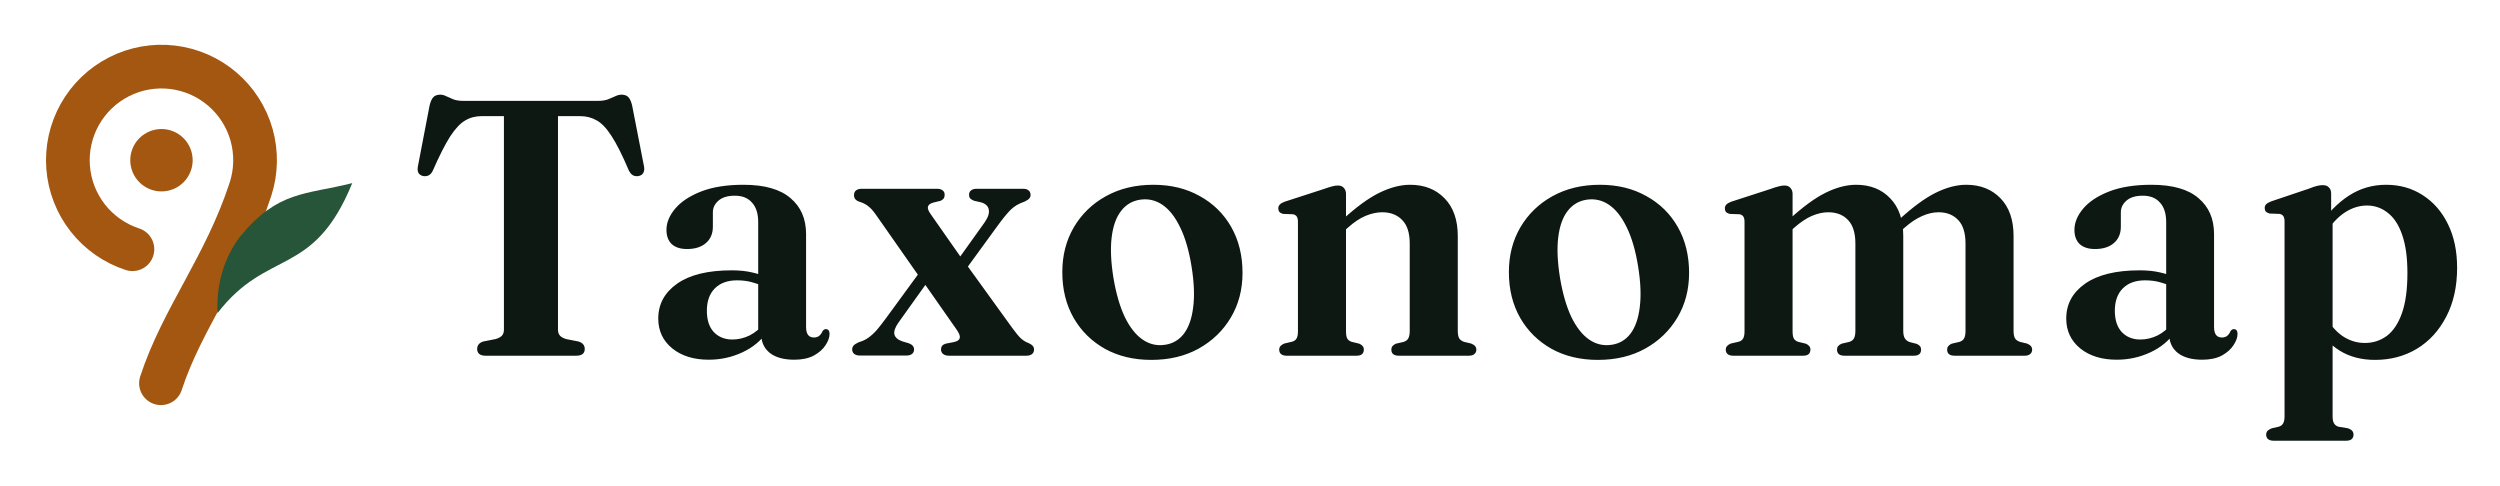
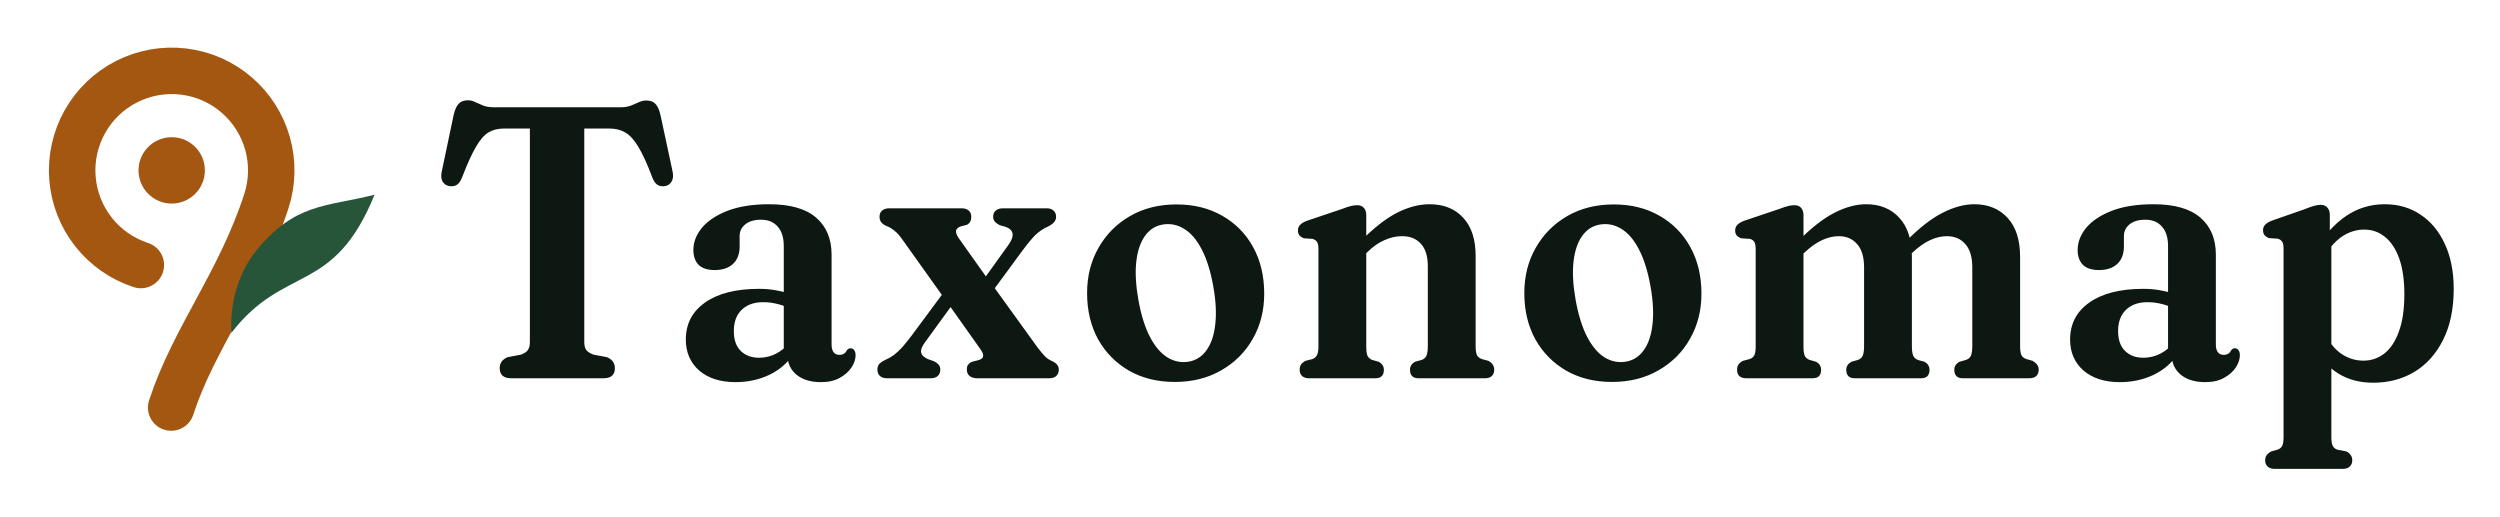
- <svg xmlns="http://www.w3.org/2000/svg" width="721" height="140" viewBox="85 73 721 140" role="img" aria-label="Taxonomap">
+ <svg xmlns="http://www.w3.org/2000/svg" width="678" height="140" viewBox="85 73 678 140" role="img" aria-label="Taxonomap">
  <path d="M122.567 119.237C122.574 121.624 123.53 123.91 125.223 125.592C126.916 127.274 129.208 128.215 131.595 128.207C133.982 128.2 136.267 127.244 137.95 125.551C139.632 123.858 140.573 121.565 140.565 119.179C140.557 116.792 139.602 114.506 137.908 112.824C136.216 111.142 133.924 110.201 131.537 110.209C129.15 110.217 126.864 111.172 125.182 112.865C123.499 114.558 122.559 116.851 122.567 119.237Z" fill="#a45710" />
  <path d="M131.421 183.526C137.558 164.703 149.981 149.822 157.234 127.576C158.889 122.499 159.002 117.046 157.557 111.906C156.113 106.765 153.177 102.168 149.12 98.696C145.062 95.225 140.068 93.034 134.766 92.401C129.463 91.768 124.093 92.721 119.333 95.141C114.573 97.56 110.637 101.337 108.023 105.993C105.41 110.649 104.235 115.976 104.649 121.299C105.063 126.623 107.046 131.705 110.347 135.901C113.649 140.098 118.121 143.221 123.197 144.876" fill="none" stroke="#a45710" stroke-width="12.599" stroke-linecap="round" stroke-linejoin="round" />
  <path d="M186.587 125.813C175.399 153.248 162.192 144.521 147.741 163.286C147.342 154.902 149.668 147.172 154.325 141.135C165.147 127.967 173.107 129.189 186.587 125.813Z" fill="#27553a" />
-   <path d="M218.571 102.086H257.526C258.611 102.086 259.538 101.946 260.308 101.666C261.113 101.351 261.813 101.054 262.408 100.774C263.038 100.459 263.651 100.301 264.246 100.301C265.086 100.301 265.733 100.529 266.188 100.984C266.643 101.439 267.011 102.226 267.291 103.346L270.703 120.829C270.878 121.634 270.826 122.299 270.546 122.824C270.301 123.314 269.846 123.629 269.181 123.769C268.586 123.874 268.043 123.804 267.553 123.559C267.098 123.314 266.696 122.841 266.346 122.141C264.491 117.766 262.828 114.459 261.358 112.219C259.923 109.979 258.488 108.474 257.053 107.704C255.653 106.899 254.078 106.496 252.328 106.496H245.923V168.079C245.923 168.849 246.133 169.444 246.553 169.864C246.973 170.284 247.586 170.599 248.391 170.809L251.856 171.491C253.046 171.876 253.641 172.594 253.641 173.644C253.641 174.939 252.818 175.586 251.173 175.586H225.028C224.223 175.586 223.611 175.411 223.191 175.061C222.806 174.711 222.613 174.239 222.613 173.644C222.613 172.594 223.191 171.876 224.346 171.491L227.811 170.809C228.651 170.599 229.281 170.284 229.701 169.864C230.121 169.444 230.331 168.849 230.331 168.079V106.496H223.873C222.123 106.496 220.548 106.916 219.148 107.756C217.748 108.561 216.313 110.084 214.843 112.324C213.408 114.564 211.746 117.836 209.856 122.141C209.541 122.841 209.138 123.314 208.648 123.559C208.193 123.804 207.651 123.874 207.021 123.769C206.391 123.629 205.936 123.314 205.656 122.824C205.411 122.299 205.376 121.634 205.551 120.829L208.911 103.346C209.191 102.226 209.558 101.439 210.013 100.984C210.468 100.529 211.133 100.301 212.008 100.301C212.568 100.301 213.146 100.459 213.741 100.774C214.336 101.054 215.018 101.351 215.788 101.666C216.558 101.946 217.486 102.086 218.571 102.086ZM304.558 169.496V168.499L303.665 168.446V137.051C303.665 134.601 303.07 132.729 301.88 131.434C300.725 130.104 299.08 129.439 296.945 129.439C294.88 129.439 293.305 129.911 292.22 130.856C291.135 131.801 290.593 132.921 290.593 134.216V138.364C290.593 140.359 289.928 141.934 288.598 143.089C287.268 144.244 285.448 144.821 283.138 144.821C281.248 144.821 279.778 144.349 278.728 143.404C277.713 142.424 277.205 141.059 277.205 139.309C277.205 137.209 278.045 135.161 279.725 133.166C281.405 131.171 283.89 129.526 287.18 128.231C290.505 126.936 294.583 126.289 299.413 126.289C305.468 126.289 309.983 127.566 312.958 130.121C315.968 132.641 317.473 136.106 317.473 140.516V167.291C317.473 168.306 317.665 169.076 318.05 169.601C318.435 170.091 318.995 170.336 319.73 170.336C320.36 170.336 320.868 170.179 321.253 169.864C321.673 169.514 321.988 169.076 322.198 168.551C322.338 168.341 322.478 168.184 322.618 168.079C322.793 167.974 322.985 167.921 323.195 167.921C323.545 167.921 323.808 168.044 323.983 168.289C324.158 168.534 324.245 168.866 324.245 169.286C324.245 170.301 323.86 171.386 323.09 172.541C322.355 173.696 321.235 174.694 319.73 175.534C318.225 176.339 316.335 176.741 314.06 176.741C311.05 176.741 308.705 176.094 307.025 174.799C305.38 173.469 304.558 171.701 304.558 169.496ZM274.843 164.876C274.843 160.711 276.663 157.351 280.303 154.796C283.943 152.241 289.193 150.964 296.053 150.964C298.223 150.964 300.13 151.156 301.775 151.541C303.42 151.891 304.873 152.381 306.133 153.011L305.24 155.584C304.05 155.059 302.843 154.639 301.618 154.324C300.393 154.009 299.045 153.851 297.575 153.851C294.845 153.851 292.71 154.621 291.17 156.161C289.63 157.701 288.86 159.854 288.86 162.619C288.86 165.314 289.543 167.379 290.908 168.814C292.273 170.214 294.04 170.914 296.21 170.914C297.96 170.914 299.64 170.511 301.25 169.706C302.86 168.866 304.208 167.729 305.293 166.294L306.238 168.709C304.488 171.264 302.09 173.241 299.045 174.641C296.035 176.041 292.815 176.741 289.385 176.741C285.08 176.741 281.58 175.656 278.885 173.486C276.19 171.281 274.843 168.411 274.843 164.876ZM351.191 150.176L354.131 152.014L344.156 165.979C343.141 167.414 342.738 168.569 342.948 169.444C343.158 170.319 343.911 170.984 345.206 171.439L347.148 172.016C347.673 172.226 348.041 172.471 348.251 172.751C348.496 173.031 348.618 173.381 348.618 173.801C348.618 174.326 348.426 174.746 348.041 175.061C347.656 175.376 347.131 175.534 346.466 175.534H332.973C332.308 175.534 331.766 175.376 331.346 175.061C330.961 174.746 330.768 174.309 330.768 173.749C330.768 173.329 330.908 172.961 331.188 172.646C331.468 172.331 331.958 172.016 332.658 171.701C333.743 171.386 334.671 170.949 335.441 170.389C336.246 169.829 337.051 169.094 337.856 168.184C338.661 167.239 339.588 166.049 340.638 164.614L351.191 150.176ZM353.396 134.741L363.213 148.759L363.791 149.389L376.916 167.554C377.931 168.954 378.771 169.969 379.436 170.599C380.136 171.229 380.888 171.684 381.693 171.964C382.218 172.209 382.603 172.471 382.848 172.751C383.093 173.031 383.216 173.381 383.216 173.801C383.216 174.361 383.023 174.799 382.638 175.114C382.253 175.429 381.711 175.586 381.011 175.586H358.698C357.998 175.586 357.438 175.429 357.018 175.114C356.598 174.799 356.388 174.344 356.388 173.749C356.388 173.364 356.493 173.031 356.703 172.751C356.913 172.471 357.246 172.261 357.701 172.121L360.116 171.649C361.096 171.439 361.656 171.054 361.796 170.494C361.936 169.934 361.638 169.129 360.903 168.079L350.771 153.589L350.193 152.906L337.593 134.899C336.788 133.744 336.018 132.904 335.283 132.379C334.583 131.854 333.813 131.469 332.973 131.224C332.343 131.014 331.906 130.751 331.661 130.436C331.416 130.121 331.293 129.736 331.293 129.281C331.293 128.686 331.486 128.231 331.871 127.916C332.291 127.601 332.833 127.444 333.498 127.444H355.286C355.951 127.444 356.476 127.601 356.861 127.916C357.246 128.196 357.438 128.616 357.438 129.176C357.438 129.596 357.351 129.946 357.176 130.226C357.001 130.471 356.703 130.699 356.283 130.909L354.131 131.434C353.256 131.679 352.748 132.081 352.608 132.641C352.503 133.166 352.766 133.866 353.396 134.741ZM362.163 152.591L359.276 150.701L368.988 137.104C370.003 135.634 370.388 134.391 370.143 133.376C369.933 132.361 369.163 131.679 367.833 131.329L365.943 130.909C365.418 130.699 365.033 130.471 364.788 130.226C364.578 129.946 364.473 129.596 364.473 129.176C364.473 128.616 364.666 128.196 365.051 127.916C365.436 127.601 365.961 127.444 366.626 127.444H380.066C380.766 127.444 381.291 127.601 381.641 127.916C382.026 128.231 382.218 128.669 382.218 129.229C382.218 129.649 382.078 129.999 381.798 130.279C381.553 130.559 381.098 130.856 380.433 131.171C378.823 131.696 377.493 132.484 376.443 133.534C375.428 134.549 374.133 136.141 372.558 138.311L362.163 152.591ZM417.619 126.289C422.694 126.289 427.156 127.374 431.006 129.544C434.891 131.679 437.919 134.654 440.089 138.469C442.259 142.284 443.344 146.694 443.344 151.699C443.344 156.494 442.224 160.781 439.984 164.561C437.744 168.341 434.646 171.334 430.691 173.539C426.771 175.709 422.221 176.794 417.041 176.794C411.966 176.794 407.504 175.726 403.654 173.591C399.804 171.421 396.794 168.446 394.624 164.666C392.454 160.851 391.369 156.459 391.369 151.489C391.369 146.659 392.471 142.354 394.676 138.574C396.916 134.759 399.996 131.766 403.916 129.596C407.871 127.391 412.439 126.289 417.619 126.289ZM420.979 172.436C423.219 172.121 425.039 171.054 426.439 169.234C427.839 167.379 428.731 164.824 429.116 161.569C429.536 158.314 429.379 154.411 428.644 149.861C427.909 145.276 426.806 141.496 425.336 138.521C423.901 135.546 422.204 133.394 420.244 132.064C418.284 130.734 416.131 130.244 413.786 130.594C411.511 130.944 409.674 132.046 408.274 133.901C406.874 135.721 405.981 138.259 405.596 141.514C405.211 144.734 405.386 148.619 406.121 153.169C406.891 157.719 407.994 161.499 409.429 164.509C410.899 167.484 412.614 169.636 414.574 170.966C416.534 172.296 418.669 172.786 420.979 172.436ZM473.189 128.914V168.551C473.189 169.496 473.311 170.196 473.556 170.651C473.836 171.106 474.274 171.421 474.869 171.596L477.021 172.121C477.896 172.506 478.334 173.066 478.334 173.801C478.334 174.991 477.634 175.586 476.234 175.586H456.021C455.356 175.586 454.831 175.429 454.446 175.114C454.096 174.799 453.921 174.379 453.921 173.854C453.921 173.434 454.044 173.084 454.289 172.804C454.534 172.524 454.901 172.279 455.391 172.069L457.649 171.544C458.244 171.369 458.664 171.071 458.909 170.651C459.189 170.196 459.329 169.496 459.329 168.551V136.999C459.329 136.264 459.206 135.739 458.961 135.424C458.751 135.109 458.401 134.899 457.911 134.794L455.024 134.689C454.534 134.549 454.184 134.356 453.974 134.111C453.764 133.831 453.659 133.499 453.659 133.114C453.659 132.659 453.799 132.291 454.079 132.011C454.359 131.696 454.831 131.416 455.496 131.171L466.836 127.496C467.816 127.146 468.586 126.901 469.146 126.761C469.741 126.586 470.301 126.499 470.826 126.499C471.596 126.499 472.174 126.726 472.559 127.181C472.979 127.636 473.189 128.214 473.189 128.914ZM471.771 140.359L469.881 138.364L471.981 136.526C476.041 132.781 479.646 130.139 482.796 128.599C485.946 127.059 488.904 126.289 491.669 126.289C495.764 126.289 499.071 127.584 501.591 130.174C504.146 132.764 505.424 136.404 505.424 141.094V168.394C505.424 169.374 505.564 170.109 505.844 170.599C506.159 171.054 506.631 171.386 507.261 171.596L509.256 172.069C509.781 172.279 510.166 172.524 510.411 172.804C510.656 173.084 510.779 173.434 510.779 173.854C510.779 174.379 510.586 174.799 510.201 175.114C509.851 175.429 509.326 175.586 508.626 175.586H488.414C486.979 175.586 486.261 174.991 486.261 173.801C486.261 173.066 486.699 172.506 487.574 172.121L489.831 171.596C490.461 171.386 490.899 171.054 491.144 170.599C491.424 170.109 491.564 169.374 491.564 168.394V143.194C491.564 140.184 490.846 137.944 489.411 136.474C487.976 134.969 486.051 134.216 483.636 134.216C482.096 134.216 480.486 134.566 478.806 135.266C477.161 135.966 475.481 137.086 473.766 138.626L471.771 140.359ZM546.41 126.289C551.485 126.289 555.947 127.374 559.797 129.544C563.682 131.679 566.71 134.654 568.88 138.469C571.05 142.284 572.135 146.694 572.135 151.699C572.135 156.494 571.015 160.781 568.775 164.561C566.535 168.341 563.437 171.334 559.482 173.539C555.562 175.709 551.012 176.794 545.832 176.794C540.757 176.794 536.295 175.726 532.445 173.591C528.595 171.421 525.585 168.446 523.415 164.666C521.245 160.851 520.16 156.459 520.16 151.489C520.16 146.659 521.262 142.354 523.467 138.574C525.707 134.759 528.787 131.766 532.707 129.596C536.662 127.391 541.23 126.289 546.41 126.289ZM549.77 172.436C552.01 172.121 553.83 171.054 555.23 169.234C556.63 167.379 557.522 164.824 557.907 161.569C558.327 158.314 558.17 154.411 557.435 149.861C556.7 145.276 555.597 141.496 554.127 138.521C552.692 135.546 550.995 133.394 549.035 132.064C547.075 130.734 544.922 130.244 542.577 130.594C540.302 130.944 538.465 132.046 537.065 133.901C535.665 135.721 534.772 138.259 534.387 141.514C534.002 144.734 534.177 148.619 534.912 153.169C535.682 157.719 536.785 161.499 538.22 164.509C539.69 167.484 541.405 169.636 543.365 170.966C545.325 172.296 547.46 172.786 549.77 172.436ZM601.979 128.914V168.551C601.979 169.496 602.102 170.196 602.347 170.651C602.627 171.106 603.064 171.421 603.659 171.596L605.812 172.121C606.687 172.506 607.124 173.066 607.124 173.801C607.124 174.991 606.424 175.586 605.024 175.586H584.864C584.164 175.586 583.622 175.429 583.237 175.114C582.887 174.799 582.712 174.379 582.712 173.854C582.712 173.434 582.834 173.084 583.079 172.804C583.324 172.524 583.692 172.279 584.182 172.069L586.492 171.544C587.052 171.369 587.454 171.071 587.699 170.651C587.979 170.196 588.119 169.496 588.119 168.551V136.999C588.119 136.264 587.997 135.739 587.752 135.424C587.542 135.109 587.192 134.899 586.702 134.794L583.814 134.689C583.324 134.549 582.974 134.356 582.764 134.111C582.554 133.831 582.449 133.499 582.449 133.114C582.449 132.659 582.589 132.291 582.869 132.011C583.149 131.696 583.622 131.416 584.287 131.171L595.627 127.496C596.572 127.146 597.342 126.901 597.937 126.761C598.532 126.586 599.092 126.499 599.617 126.499C600.387 126.499 600.964 126.726 601.349 127.181C601.769 127.636 601.979 128.214 601.979 128.914ZM600.509 140.411L598.672 138.416L600.719 136.526C604.779 132.781 608.367 130.139 611.482 128.599C614.597 127.059 617.537 126.289 620.302 126.289C624.362 126.289 627.634 127.584 630.119 130.174C632.639 132.764 633.899 136.404 633.899 141.094V168.394C633.899 169.374 634.057 170.109 634.372 170.599C634.687 171.089 635.142 171.439 635.737 171.649L637.784 172.174C638.624 172.524 639.044 173.066 639.044 173.801C639.044 174.991 638.344 175.586 636.944 175.586H616.942C615.507 175.586 614.789 174.991 614.789 173.801C614.789 173.066 615.227 172.506 616.102 172.121L618.359 171.596C618.989 171.386 619.427 171.054 619.672 170.599C619.952 170.109 620.092 169.374 620.092 168.394V143.246C620.092 140.201 619.392 137.944 617.992 136.474C616.592 134.969 614.684 134.216 612.269 134.216C610.764 134.216 609.189 134.566 607.544 135.266C605.934 135.966 604.254 137.086 602.504 138.626L600.509 140.411ZM632.324 140.359L630.487 138.364L632.482 136.526C636.542 132.781 640.129 130.139 643.244 128.599C646.359 127.059 649.299 126.289 652.064 126.289C656.124 126.289 659.414 127.584 661.934 130.174C664.454 132.764 665.714 136.404 665.714 141.094V168.394C665.714 169.374 665.854 170.109 666.134 170.599C666.449 171.054 666.922 171.386 667.552 171.596L669.547 172.069C670.072 172.279 670.457 172.524 670.702 172.804C670.947 173.084 671.069 173.434 671.069 173.854C671.069 174.379 670.877 174.799 670.492 175.114C670.142 175.429 669.617 175.586 668.917 175.586H648.704C647.269 175.586 646.552 174.991 646.552 173.801C646.552 173.066 646.989 172.506 647.864 172.121L650.122 171.596C650.752 171.386 651.189 171.054 651.434 170.599C651.714 170.109 651.854 169.374 651.854 168.394V143.246C651.854 140.201 651.154 137.944 649.754 136.474C648.354 134.969 646.464 134.216 644.084 134.216C642.544 134.216 640.952 134.584 639.307 135.319C637.697 136.019 636.017 137.139 634.267 138.679L632.324 140.359ZM710.617 169.496V168.499L709.725 168.446V137.051C709.725 134.601 709.13 132.729 707.94 131.434C706.785 130.104 705.14 129.439 703.005 129.439C700.94 129.439 699.365 129.911 698.28 130.856C697.195 131.801 696.652 132.921 696.652 134.216V138.364C696.652 140.359 695.987 141.934 694.657 143.089C693.327 144.244 691.507 144.821 689.197 144.821C687.307 144.821 685.837 144.349 684.787 143.404C683.772 142.424 683.265 141.059 683.265 139.309C683.265 137.209 684.105 135.161 685.785 133.166C687.465 131.171 689.95 129.526 693.24 128.231C696.565 126.936 700.642 126.289 705.472 126.289C711.527 126.289 716.042 127.566 719.017 130.121C722.027 132.641 723.532 136.106 723.532 140.516V167.291C723.532 168.306 723.725 169.076 724.11 169.601C724.495 170.091 725.055 170.336 725.79 170.336C726.42 170.336 726.927 170.179 727.312 169.864C727.732 169.514 728.047 169.076 728.257 168.551C728.397 168.341 728.537 168.184 728.677 168.079C728.852 167.974 729.045 167.921 729.255 167.921C729.605 167.921 729.867 168.044 730.042 168.289C730.217 168.534 730.305 168.866 730.305 169.286C730.305 170.301 729.92 171.386 729.15 172.541C728.415 173.696 727.295 174.694 725.79 175.534C724.285 176.339 722.395 176.741 720.12 176.741C717.11 176.741 714.765 176.094 713.085 174.799C711.44 173.469 710.617 171.701 710.617 169.496ZM680.902 164.876C680.902 160.711 682.722 157.351 686.362 154.796C690.002 152.241 695.252 150.964 702.112 150.964C704.282 150.964 706.19 151.156 707.835 151.541C709.48 151.891 710.932 152.381 712.192 153.011L711.3 155.584C710.11 155.059 708.902 154.639 707.677 154.324C706.452 154.009 705.105 153.851 703.635 153.851C700.905 153.851 698.77 154.621 697.23 156.161C695.69 157.701 694.92 159.854 694.92 162.619C694.92 165.314 695.602 167.379 696.967 168.814C698.332 170.214 700.1 170.914 702.27 170.914C704.02 170.914 705.7 170.511 707.31 169.706C708.92 168.866 710.267 167.729 711.352 166.294L712.297 168.709C710.547 171.264 708.15 173.241 705.105 174.641C702.095 176.041 698.875 176.741 695.445 176.741C691.14 176.741 687.64 175.656 684.945 173.486C682.25 171.281 680.902 168.411 680.902 164.876ZM757.303 128.809V135.004L757.723 136.001V193.069C757.723 193.979 757.863 194.661 758.143 195.116C758.423 195.571 758.843 195.886 759.403 196.061L762.238 196.534C762.763 196.744 763.148 196.989 763.393 197.269C763.638 197.584 763.761 197.951 763.761 198.371C763.761 198.896 763.586 199.316 763.236 199.631C762.886 199.946 762.343 200.104 761.608 200.104H740.713C740.013 200.104 739.471 199.946 739.086 199.631C738.736 199.316 738.561 198.896 738.561 198.371C738.561 197.951 738.683 197.584 738.928 197.269C739.208 196.989 739.611 196.744 740.136 196.534L742.183 196.061C742.778 195.886 743.198 195.571 743.443 195.116C743.723 194.661 743.863 193.979 743.863 193.069V136.894C743.863 136.159 743.741 135.634 743.496 135.319C743.286 135.004 742.936 134.794 742.446 134.689L739.558 134.584C739.068 134.444 738.701 134.251 738.456 134.006C738.246 133.726 738.141 133.394 738.141 133.009C738.141 132.554 738.281 132.186 738.561 131.906C738.841 131.626 739.331 131.346 740.031 131.066L750.951 127.391C751.896 127.006 752.666 126.744 753.261 126.604C753.856 126.464 754.398 126.394 754.888 126.394C755.693 126.394 756.288 126.621 756.673 127.076C757.093 127.496 757.303 128.074 757.303 128.809ZM755.466 140.621L753.733 138.311C756.323 134.461 759.211 131.504 762.396 129.439C765.616 127.339 769.203 126.289 773.158 126.289C777.113 126.289 780.631 127.286 783.711 129.281C786.826 131.276 789.258 134.076 791.008 137.681C792.758 141.251 793.633 145.434 793.633 150.229C793.633 155.654 792.583 160.361 790.483 164.351C788.418 168.341 785.601 171.421 782.031 173.591C778.461 175.726 774.436 176.794 769.956 176.794C766.106 176.794 762.763 175.936 759.928 174.221C757.093 172.506 754.748 169.986 752.893 166.661L755.623 164.089C757.058 166.714 758.738 168.674 760.663 169.969C762.623 171.264 764.741 171.911 767.016 171.911C769.396 171.911 771.513 171.229 773.368 169.864C775.223 168.464 776.676 166.276 777.726 163.301C778.776 160.326 779.301 156.476 779.301 151.751C779.301 147.271 778.793 143.596 777.778 140.726C776.798 137.856 775.416 135.739 773.631 134.374C771.881 132.974 769.886 132.274 767.646 132.274C765.406 132.274 763.253 132.956 761.188 134.321C759.123 135.686 757.216 137.786 755.466 140.621Z" fill="#0e1813" />
+   <path d="M218.833 102.086H253.431C254.481 102.086 255.391 101.929 256.161 101.614C256.931 101.299 257.631 101.001 258.261 100.721C258.926 100.406 259.591 100.249 260.256 100.249C261.376 100.249 262.216 100.564 262.776 101.194C263.371 101.824 263.826 102.856 264.141 104.291L267.396 119.464C267.641 120.549 267.571 121.441 267.186 122.141C266.836 122.841 266.258 123.279 265.453 123.454C264.683 123.594 264.001 123.506 263.406 123.191C262.811 122.841 262.321 122.176 261.936 121.196C260.536 117.486 259.258 114.686 258.103 112.796C256.948 110.871 255.758 109.576 254.533 108.911C253.343 108.211 251.943 107.861 250.333 107.861H243.456V165.821C243.456 166.731 243.648 167.449 244.033 167.974C244.453 168.464 245.101 168.866 245.976 169.181L249.598 169.864C251.033 170.459 251.751 171.456 251.751 172.856C251.751 174.676 250.718 175.586 248.653 175.586H223.611C222.631 175.586 221.861 175.359 221.301 174.904C220.776 174.414 220.513 173.731 220.513 172.856C220.513 171.456 221.231 170.459 222.666 169.864L226.288 169.181C227.163 168.866 227.776 168.464 228.126 167.974C228.511 167.449 228.703 166.731 228.703 165.821V107.861H221.616C220.041 107.861 218.658 108.211 217.468 108.911C216.313 109.611 215.176 110.924 214.056 112.849C212.936 114.774 211.676 117.556 210.276 121.196C209.891 122.176 209.401 122.841 208.806 123.191C208.246 123.506 207.563 123.594 206.758 123.454C205.953 123.279 205.358 122.841 204.973 122.141C204.623 121.441 204.571 120.549 204.816 119.464L208.018 104.239C208.333 102.804 208.788 101.771 209.383 101.141C209.978 100.511 210.818 100.196 211.903 100.196C212.568 100.196 213.216 100.354 213.846 100.669C214.511 100.984 215.228 101.299 215.998 101.614C216.803 101.929 217.748 102.086 218.833 102.086ZM298.556 169.234V168.079L297.559 167.974V139.729C297.559 137.454 297.016 135.704 295.931 134.479C294.846 133.219 293.341 132.589 291.416 132.589C289.561 132.589 288.126 133.009 287.111 133.849C286.096 134.689 285.589 135.739 285.589 136.999V139.834C285.589 141.864 284.994 143.439 283.804 144.559C282.614 145.679 280.951 146.239 278.816 146.239C276.891 146.239 275.439 145.766 274.459 144.821C273.514 143.841 273.041 142.494 273.041 140.779C273.041 138.679 273.811 136.684 275.351 134.794C276.926 132.904 279.236 131.364 282.281 130.174C285.361 128.984 289.141 128.389 293.621 128.389C299.291 128.389 303.526 129.596 306.326 132.011C309.126 134.426 310.526 137.786 310.526 142.091V166.504C310.526 167.344 310.701 168.009 311.051 168.499C311.401 168.989 311.944 169.234 312.679 169.234C313.169 169.234 313.571 169.129 313.886 168.919C314.236 168.709 314.499 168.394 314.674 167.974C314.814 167.834 314.954 167.711 315.094 167.606C315.269 167.501 315.461 167.449 315.671 167.449C316.091 167.449 316.424 167.624 316.669 167.974C316.914 168.324 317.036 168.779 317.036 169.339C317.036 170.424 316.669 171.526 315.934 172.646C315.199 173.766 314.131 174.711 312.731 175.481C311.366 176.251 309.669 176.636 307.639 176.636C304.839 176.636 302.616 175.954 300.971 174.589C299.361 173.224 298.556 171.439 298.556 169.234ZM270.994 165.086C270.994 160.851 272.726 157.509 276.191 155.059C279.691 152.574 284.591 151.331 290.891 151.331C292.641 151.331 294.286 151.489 295.826 151.804C297.366 152.084 298.714 152.469 299.869 152.959L298.819 156.476C297.769 155.986 296.684 155.619 295.564 155.374C294.479 155.094 293.271 154.954 291.941 154.954C289.491 154.954 287.549 155.654 286.114 157.054C284.714 158.419 284.014 160.326 284.014 162.776C284.014 165.156 284.644 166.959 285.904 168.184C287.164 169.409 288.826 170.021 290.891 170.021C292.536 170.021 294.094 169.636 295.564 168.866C297.034 168.096 298.241 167.046 299.186 165.716L300.184 168.971C298.644 171.386 296.474 173.276 293.674 174.641C290.874 175.971 287.811 176.636 284.486 176.636C280.356 176.636 277.066 175.586 274.616 173.486C272.201 171.351 270.994 168.551 270.994 165.086ZM342.375 150.334L345.368 152.749L335.865 165.821C335.025 166.941 334.675 167.869 334.815 168.604C334.955 169.304 335.568 169.899 336.653 170.389L338.28 170.966C338.945 171.316 339.4 171.666 339.645 172.016C339.89 172.331 340.013 172.751 340.013 173.276C340.013 173.976 339.785 174.536 339.33 174.956C338.875 175.376 338.228 175.586 337.388 175.586H325.523C324.718 175.586 324.088 175.376 323.633 174.956C323.178 174.536 322.95 173.959 322.95 173.224C322.95 172.664 323.09 172.191 323.37 171.806C323.685 171.421 324.228 171.036 324.998 170.651C325.873 170.266 326.678 169.811 327.413 169.286C328.148 168.726 328.9 168.026 329.67 167.186C330.44 166.311 331.315 165.226 332.295 163.931L342.375 150.334ZM345 137.576L353.61 149.704L354.45 150.701L366.315 167.134C367.155 168.254 367.873 169.111 368.468 169.706C369.063 170.266 369.745 170.704 370.515 171.019C371.075 171.299 371.478 171.614 371.723 171.964C372.003 172.279 372.143 172.699 372.143 173.224C372.143 173.994 371.898 174.589 371.408 175.009C370.953 175.394 370.323 175.586 369.518 175.586H349.935C349.13 175.586 348.465 175.376 347.94 174.956C347.45 174.536 347.205 173.959 347.205 173.224C347.205 172.699 347.293 172.296 347.468 172.016C347.678 171.701 347.993 171.421 348.413 171.176L350.408 170.651C351.143 170.441 351.545 170.109 351.615 169.654C351.72 169.164 351.493 168.534 350.933 167.764L341.745 154.796L340.905 153.641L329.67 137.891C328.935 136.841 328.218 136.054 327.518 135.529C326.853 134.969 326.1 134.531 325.26 134.216C324.665 133.936 324.228 133.604 323.948 133.219C323.668 132.834 323.528 132.361 323.528 131.801C323.528 131.066 323.755 130.506 324.21 130.121C324.7 129.701 325.348 129.491 326.153 129.491H345.788C346.628 129.491 347.275 129.701 347.73 130.121C348.185 130.506 348.413 131.066 348.413 131.801C348.413 132.291 348.325 132.711 348.15 133.061C347.975 133.411 347.678 133.709 347.258 133.954L345.473 134.426C344.773 134.706 344.37 135.091 344.265 135.581C344.195 136.071 344.44 136.736 345 137.576ZM352.613 154.114L349.673 151.699L358.493 139.414C359.368 138.189 359.735 137.174 359.595 136.369C359.49 135.564 358.878 134.951 357.758 134.531L356.078 134.059C355.448 133.709 354.993 133.359 354.713 133.009C354.468 132.659 354.345 132.256 354.345 131.801C354.345 131.066 354.573 130.506 355.028 130.121C355.518 129.701 356.183 129.491 357.023 129.491H368.888C369.658 129.491 370.27 129.701 370.725 130.121C371.18 130.506 371.408 131.066 371.408 131.801C371.408 132.326 371.25 132.781 370.935 133.166C370.655 133.551 370.13 133.954 369.36 134.374C367.995 134.969 366.805 135.756 365.79 136.736C364.81 137.716 363.585 139.204 362.115 141.199L352.613 154.114ZM404.074 128.441C408.799 128.441 412.947 129.474 416.516 131.539C420.087 133.569 422.869 136.404 424.864 140.044C426.859 143.684 427.856 147.884 427.856 152.644C427.856 157.194 426.824 161.271 424.759 164.876C422.729 168.481 419.876 171.334 416.201 173.434C412.561 175.534 408.361 176.584 403.602 176.584C398.911 176.584 394.781 175.569 391.211 173.539C387.641 171.474 384.841 168.639 382.811 165.034C380.816 161.394 379.819 157.211 379.819 152.486C379.819 147.901 380.852 143.806 382.916 140.201C384.981 136.561 387.834 133.691 391.474 131.591C395.114 129.491 399.314 128.441 404.074 128.441ZM407.434 171.071C409.394 170.721 410.986 169.689 412.211 167.974C413.471 166.224 414.259 163.896 414.574 160.991C414.924 158.086 414.749 154.656 414.049 150.701C413.314 146.571 412.264 143.211 410.899 140.621C409.534 137.996 407.941 136.141 406.121 135.056C404.301 133.936 402.359 133.551 400.294 133.901C398.299 134.251 396.689 135.301 395.464 137.051C394.239 138.801 393.469 141.129 393.154 144.034C392.839 146.939 393.031 150.369 393.731 154.324C394.466 158.419 395.516 161.779 396.882 164.404C398.246 166.994 399.839 168.849 401.659 169.969C403.479 171.054 405.404 171.421 407.434 171.071ZM455.529 131.329V166.924C455.529 168.079 455.634 168.919 455.844 169.444C456.089 169.969 456.509 170.354 457.104 170.599L458.941 171.124C459.851 171.649 460.306 172.366 460.306 173.276C460.306 174.816 459.536 175.586 457.996 175.586H439.989C439.219 175.586 438.606 175.394 438.151 175.009C437.696 174.589 437.469 174.011 437.469 173.276C437.469 172.716 437.591 172.244 437.836 171.859C438.116 171.474 438.519 171.141 439.044 170.861L440.881 170.389C441.476 170.179 441.896 169.829 442.141 169.339C442.421 168.849 442.561 168.044 442.561 166.924V140.569C442.561 139.659 442.439 139.011 442.194 138.626C441.949 138.241 441.546 137.961 440.986 137.786L438.624 137.629C438.029 137.384 437.609 137.104 437.364 136.789C437.119 136.439 436.996 136.019 436.996 135.529C436.996 134.934 437.171 134.444 437.521 134.059C437.871 133.639 438.484 133.254 439.359 132.904L448.861 129.701C449.946 129.281 450.786 129.001 451.381 128.861C452.011 128.721 452.571 128.651 453.061 128.651C453.866 128.651 454.479 128.896 454.899 129.386C455.319 129.876 455.529 130.524 455.529 131.329ZM454.216 142.931L452.011 140.359L454.059 138.364C457.594 134.794 460.866 132.239 463.876 130.699C466.921 129.159 469.861 128.389 472.696 128.389C476.546 128.389 479.591 129.614 481.831 132.064C484.071 134.479 485.191 137.909 485.191 142.354V166.819C485.191 167.974 485.314 168.814 485.559 169.339C485.839 169.829 486.294 170.179 486.924 170.389L488.656 170.861C489.181 171.141 489.566 171.474 489.811 171.859C490.091 172.244 490.231 172.716 490.231 173.276C490.231 174.011 490.004 174.589 489.549 175.009C489.129 175.394 488.516 175.586 487.711 175.586H469.704C468.164 175.586 467.394 174.816 467.394 173.276C467.394 172.366 467.831 171.649 468.706 171.124L470.596 170.599C471.226 170.354 471.646 169.969 471.856 169.444C472.101 168.884 472.224 168.009 472.224 166.819V145.189C472.224 142.494 471.594 140.464 470.334 139.099C469.109 137.734 467.411 137.051 465.241 137.051C463.666 137.051 462.091 137.401 460.516 138.101C458.941 138.766 457.384 139.851 455.844 141.356L454.216 142.931ZM522.65 128.441C527.375 128.441 531.523 129.474 535.093 131.539C538.663 133.569 541.445 136.404 543.44 140.044C545.435 143.684 546.433 147.884 546.433 152.644C546.433 157.194 545.4 161.271 543.335 164.876C541.305 168.481 538.453 171.334 534.778 173.434C531.138 175.534 526.938 176.584 522.178 176.584C517.488 176.584 513.358 175.569 509.788 173.539C506.218 171.474 503.418 168.639 501.388 165.034C499.393 161.394 498.395 157.211 498.395 152.486C498.395 147.901 499.428 143.806 501.493 140.201C503.558 136.561 506.41 133.691 510.05 131.591C513.69 129.491 517.89 128.441 522.65 128.441ZM526.01 171.071C527.97 170.721 529.563 169.689 530.788 167.974C532.048 166.224 532.835 163.896 533.15 160.991C533.5 158.086 533.325 154.656 532.625 150.701C531.89 146.571 530.84 143.211 529.475 140.621C528.11 137.996 526.518 136.141 524.698 135.056C522.878 133.936 520.935 133.551 518.87 133.901C516.875 134.251 515.265 135.301 514.04 137.051C512.815 138.801 512.045 141.129 511.73 144.034C511.415 146.939 511.608 150.369 512.308 154.324C513.043 158.419 514.093 161.779 515.458 164.404C516.823 166.994 518.415 168.849 520.235 169.969C522.055 171.054 523.98 171.421 526.01 171.071ZM574.105 131.329V166.924C574.105 168.079 574.21 168.919 574.42 169.444C574.665 169.969 575.103 170.354 575.733 170.599L577.57 171.124C578.445 171.649 578.883 172.366 578.883 173.276C578.883 174.816 578.113 175.586 576.573 175.586H558.565C557.795 175.586 557.183 175.394 556.728 175.009C556.308 174.589 556.098 174.011 556.098 173.276C556.098 172.716 556.22 172.244 556.465 171.859C556.745 171.474 557.148 171.141 557.673 170.861L559.458 170.389C560.088 170.179 560.525 169.829 560.77 169.339C561.015 168.849 561.138 168.044 561.138 166.924V140.569C561.138 139.659 561.015 139.011 560.77 138.626C560.56 138.241 560.175 137.961 559.615 137.786L557.2 137.629C556.605 137.384 556.185 137.104 555.94 136.789C555.695 136.439 555.573 136.019 555.573 135.529C555.573 134.934 555.748 134.444 556.098 134.059C556.448 133.639 557.06 133.254 557.935 132.904L567.438 129.701C568.558 129.281 569.415 129.001 570.01 128.861C570.605 128.721 571.165 128.651 571.69 128.651C572.46 128.651 573.055 128.896 573.475 129.386C573.895 129.876 574.105 130.524 574.105 131.329ZM572.74 142.984L570.588 140.464L572.635 138.416C576.24 134.776 579.53 132.204 582.505 130.699C585.515 129.159 588.385 128.389 591.115 128.389C594.86 128.389 597.853 129.614 600.093 132.064C602.368 134.514 603.505 138.049 603.505 142.669V166.819C603.505 168.044 603.628 168.936 603.873 169.496C604.118 170.021 604.573 170.406 605.238 170.651L606.97 171.124C607.845 171.649 608.283 172.366 608.283 173.276C608.283 174.816 607.513 175.586 605.973 175.586H588.018C586.478 175.586 585.708 174.816 585.708 173.276C585.708 172.366 586.163 171.649 587.073 171.124L588.91 170.599C589.54 170.354 589.96 169.969 590.17 169.444C590.415 168.884 590.538 168.009 590.538 166.819V145.504C590.538 142.704 589.908 140.604 588.648 139.204C587.423 137.769 585.76 137.051 583.66 137.051C582.225 137.051 580.738 137.401 579.198 138.101C577.658 138.801 576.083 139.904 574.473 141.409L572.74 142.984ZM602.088 142.984L599.883 140.464L601.93 138.416C605.535 134.776 608.843 132.204 611.853 130.699C614.863 129.159 617.733 128.389 620.463 128.389C624.173 128.389 627.165 129.614 629.44 132.064C631.715 134.514 632.853 138.049 632.853 142.669V166.819C632.853 167.974 632.975 168.814 633.22 169.339C633.5 169.829 633.955 170.179 634.585 170.389L636.265 170.861C636.79 171.176 637.193 171.526 637.473 171.911C637.753 172.261 637.893 172.716 637.893 173.276C637.893 174.011 637.665 174.589 637.21 175.009C636.755 175.394 636.125 175.586 635.32 175.586H617.313C615.773 175.586 615.003 174.816 615.003 173.276C615.003 172.366 615.458 171.649 616.368 171.124L618.205 170.599C618.87 170.354 619.308 169.969 619.518 169.444C619.763 168.884 619.885 168.009 619.885 166.819V145.504C619.885 142.704 619.255 140.604 617.995 139.204C616.77 137.769 615.09 137.051 612.955 137.051C611.52 137.051 610.033 137.401 608.493 138.101C606.953 138.801 605.378 139.904 603.768 141.409L602.088 142.984ZM673.972 169.234V168.079L672.975 167.974V139.729C672.975 137.454 672.432 135.704 671.347 134.479C670.262 133.219 668.757 132.589 666.832 132.589C664.977 132.589 663.542 133.009 662.527 133.849C661.512 134.689 661.005 135.739 661.005 136.999V139.834C661.005 141.864 660.41 143.439 659.22 144.559C658.03 145.679 656.367 146.239 654.232 146.239C652.307 146.239 650.855 145.766 649.875 144.821C648.93 143.841 648.457 142.494 648.457 140.779C648.457 138.679 649.227 136.684 650.767 134.794C652.342 132.904 654.652 131.364 657.697 130.174C660.777 128.984 664.557 128.389 669.037 128.389C674.707 128.389 678.942 129.596 681.742 132.011C684.542 134.426 685.942 137.786 685.942 142.091V166.504C685.942 167.344 686.117 168.009 686.467 168.499C686.817 168.989 687.36 169.234 688.095 169.234C688.585 169.234 688.987 169.129 689.302 168.919C689.652 168.709 689.915 168.394 690.09 167.974C690.23 167.834 690.37 167.711 690.51 167.606C690.685 167.501 690.877 167.449 691.087 167.449C691.507 167.449 691.84 167.624 692.085 167.974C692.33 168.324 692.452 168.779 692.452 169.339C692.452 170.424 692.085 171.526 691.35 172.646C690.615 173.766 689.547 174.711 688.147 175.481C686.782 176.251 685.085 176.636 683.055 176.636C680.255 176.636 678.032 175.954 676.387 174.589C674.777 173.224 673.972 171.439 673.972 169.234ZM646.41 165.086C646.41 160.851 648.142 157.509 651.607 155.059C655.107 152.574 660.007 151.331 666.307 151.331C668.057 151.331 669.702 151.489 671.242 151.804C672.782 152.084 674.13 152.469 675.285 152.959L674.235 156.476C673.185 155.986 672.1 155.619 670.98 155.374C669.895 155.094 668.687 154.954 667.357 154.954C664.907 154.954 662.965 155.654 661.53 157.054C660.13 158.419 659.43 160.326 659.43 162.776C659.43 165.156 660.06 166.959 661.32 168.184C662.58 169.409 664.242 170.021 666.307 170.021C667.952 170.021 669.51 169.636 670.98 168.866C672.45 168.096 673.657 167.046 674.602 165.716L675.6 168.971C674.06 171.386 671.89 173.276 669.09 174.641C666.29 175.971 663.227 176.636 659.902 176.636C655.772 176.636 652.482 175.586 650.032 173.486C647.617 171.351 646.41 168.551 646.41 165.086ZM716.846 131.276V136.946L717.266 138.101V191.494C717.266 192.614 717.389 193.419 717.634 193.909C717.879 194.399 718.299 194.749 718.894 194.959L721.361 195.431C721.886 195.711 722.271 196.044 722.516 196.429C722.796 196.814 722.936 197.286 722.936 197.846C722.936 198.546 722.709 199.106 722.254 199.526C721.834 199.946 721.221 200.156 720.416 200.156H701.831C701.061 200.156 700.449 199.946 699.994 199.526C699.539 199.141 699.311 198.581 699.311 197.846C699.311 197.286 699.451 196.814 699.731 196.429C700.011 196.044 700.414 195.711 700.939 195.431L702.619 194.959C703.249 194.749 703.686 194.399 703.931 193.909C704.176 193.419 704.299 192.614 704.299 191.494V140.464C704.299 139.554 704.176 138.924 703.931 138.574C703.686 138.189 703.301 137.909 702.776 137.734L700.361 137.576C699.766 137.331 699.346 137.051 699.101 136.736C698.856 136.386 698.734 135.949 698.734 135.424C698.734 134.864 698.909 134.391 699.259 134.006C699.609 133.586 700.221 133.201 701.096 132.851L709.969 129.754C711.089 129.299 711.981 128.984 712.646 128.809C713.311 128.634 713.889 128.546 714.379 128.546C715.184 128.546 715.796 128.809 716.216 129.334C716.636 129.824 716.846 130.471 716.846 131.276ZM714.956 143.246L713.119 140.411C715.499 136.596 718.229 133.639 721.309 131.539C724.424 129.439 727.906 128.389 731.756 128.389C735.431 128.389 738.669 129.334 741.469 131.224C744.269 133.079 746.456 135.721 748.031 139.151C749.641 142.581 750.446 146.659 750.446 151.384C750.446 156.774 749.484 161.376 747.559 165.191C745.669 168.971 743.079 171.859 739.789 173.854C736.499 175.814 732.771 176.794 728.606 176.794C724.966 176.794 721.799 175.954 719.104 174.274C716.444 172.594 714.239 170.179 712.489 167.029L715.324 163.196C716.654 165.821 718.211 167.746 719.996 168.971C721.816 170.196 723.811 170.809 725.981 170.809C728.081 170.809 729.971 170.161 731.651 168.866C733.331 167.536 734.644 165.541 735.589 162.881C736.569 160.221 737.059 156.879 737.059 152.854C737.059 148.899 736.586 145.626 735.641 143.036C734.696 140.446 733.401 138.504 731.756 137.209C730.146 135.914 728.291 135.266 726.191 135.266C723.986 135.266 721.921 135.931 719.996 137.261C718.106 138.591 716.426 140.586 714.956 143.246Z" fill="#0e1813" />
</svg>
